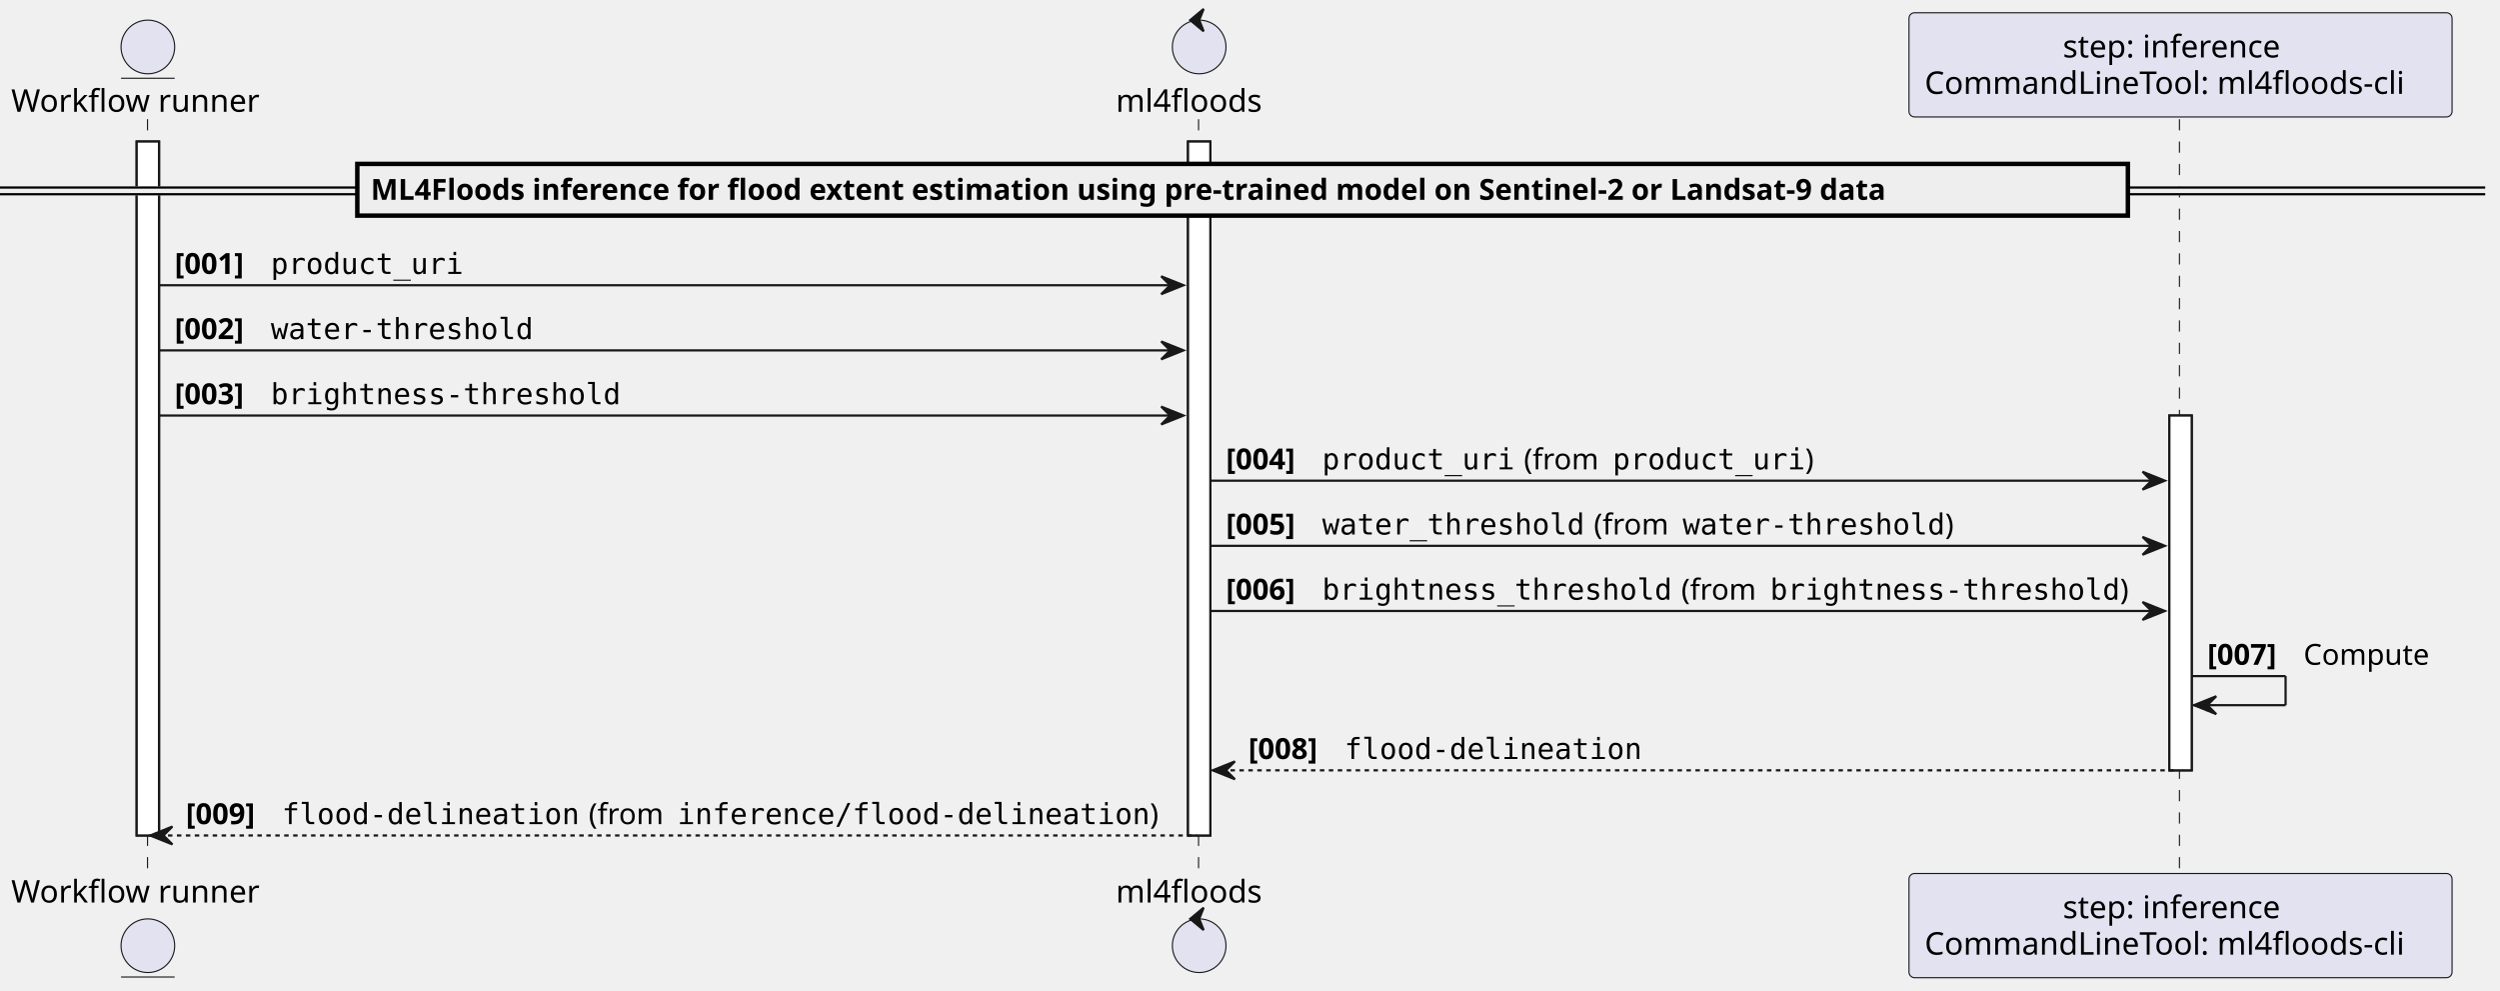
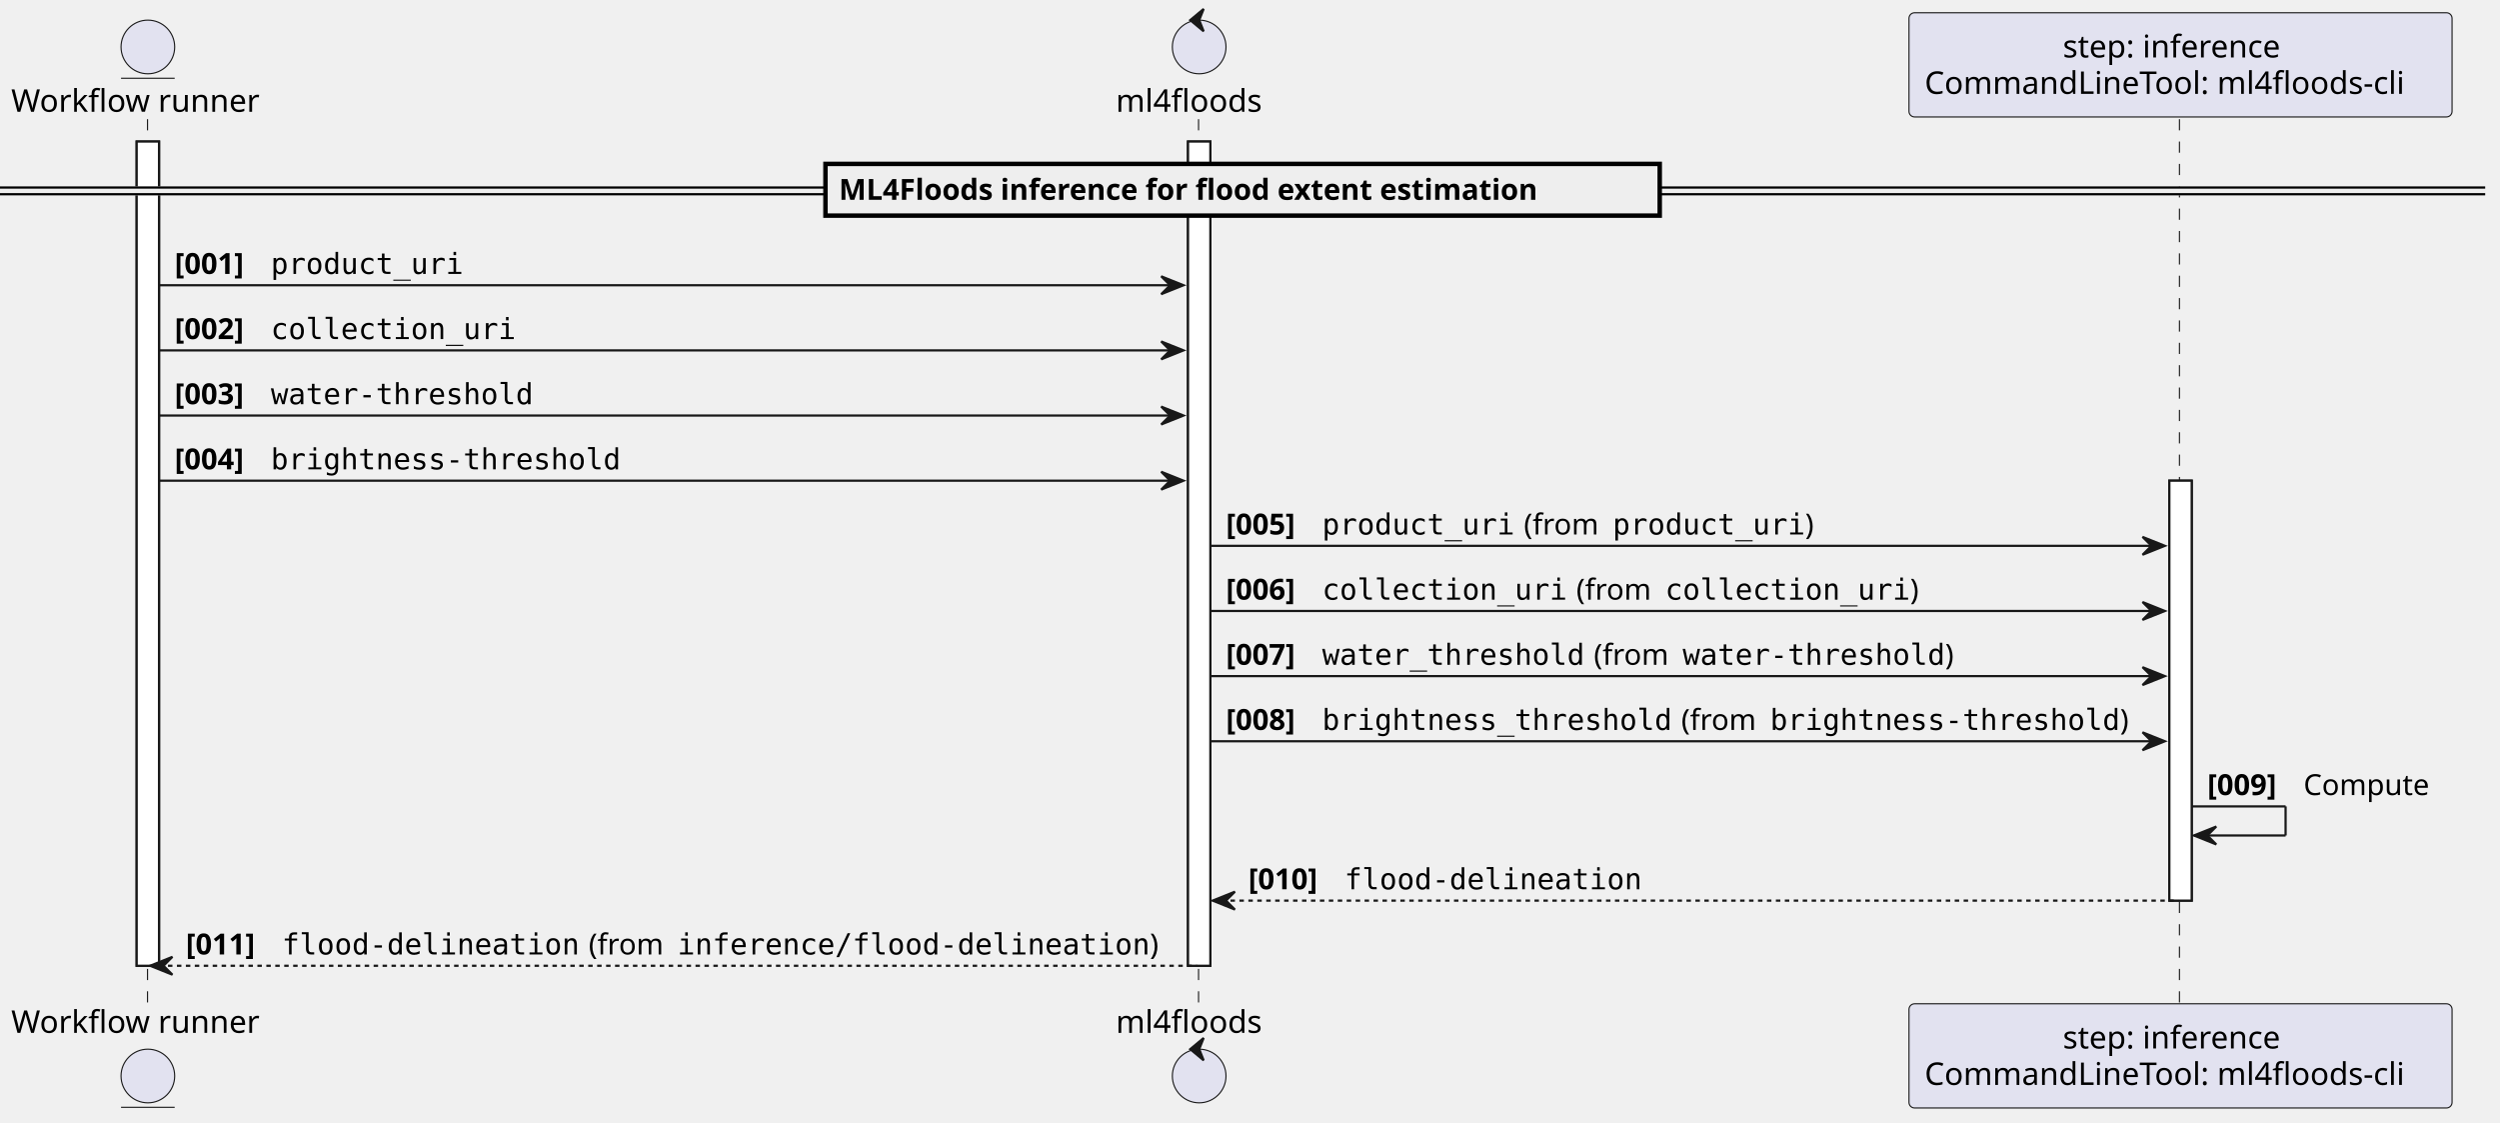
- <svg xmlns="http://www.w3.org/2000/svg" contentStyleType="text/css" data-diagram-type="SEQUENCE" height="443px" preserveAspectRatio="none" style="width:1118px;height:443px;background:#FFFFFF;" version="1.1" viewBox="0 0 1118 443" width="1118px" zoomAndPan="magnify">
+ <svg xmlns="http://www.w3.org/2000/svg" contentStyleType="text/css" data-diagram-type="SEQUENCE" height="502px" preserveAspectRatio="none" style="width:1118px;height:502px;background:#FFFFFF;" version="1.1" viewBox="0 0 1118 502" width="1118px" zoomAndPan="magnify">
  <defs />
  <g>
    <g>
-       <rect fill="#FFFFFF" height="310.328" style="stroke:#181818;stroke-width:1;" width="10" x="61.15" y="63.297" />
+       <rect fill="#FFFFFF" height="368.594" style="stroke:#181818;stroke-width:1;" width="10" x="61.15" y="63.297" />
    </g>
    <g>
-       <rect fill="#FFFFFF" height="310.328" style="stroke:#181818;stroke-width:1;" width="10" x="531.489" y="63.297" />
+       <rect fill="#FFFFFF" height="368.594" style="stroke:#181818;stroke-width:1;" width="10" x="531.489" y="63.297" />
    </g>
    <g>
-       <rect fill="#FFFFFF" height="158.664" style="stroke:#181818;stroke-width:1;" width="10" x="970.521" y="185.828" />
+       <rect fill="#FFFFFF" height="187.797" style="stroke:#181818;stroke-width:1;" width="10" x="970.521" y="214.961" />
    </g>
    <g>
-       <rect fill="#000000" fill-opacity="0" height="338.328" width="8" x="62.15" y="53.297" />
-       <line style="stroke:#181818;stroke-width:0.5;stroke-dasharray:5,5;" x1="66" x2="66" y1="53.297" y2="391.625" />
+       <rect fill="#000000" fill-opacity="0" height="396.594" width="8" x="62.15" y="53.297" />
+       <line style="stroke:#181818;stroke-width:0.5;stroke-dasharray:5,5;" x1="66" x2="66" y1="53.297" y2="449.891" />
    </g>
    <g>
-       <rect fill="#000000" fill-opacity="0" height="338.328" width="8" x="532.489" y="53.297" />
-       <line style="stroke:#181818;stroke-width:0.5;stroke-dasharray:5,5;" x1="536.207" x2="536.207" y1="53.297" y2="391.625" />
+       <rect fill="#000000" fill-opacity="0" height="396.594" width="8" x="532.489" y="53.297" />
+       <line style="stroke:#181818;stroke-width:0.5;stroke-dasharray:5,5;" x1="536.207" x2="536.207" y1="53.297" y2="449.891" />
    </g>
    <g>
-       <rect fill="#000000" fill-opacity="0" height="338.328" width="8" x="971.521" y="53.297" />
-       <line style="stroke:#181818;stroke-width:0.5;stroke-dasharray:5,5;" x1="975.04" x2="975.04" y1="53.297" y2="391.625" />
+       <rect fill="#000000" fill-opacity="0" height="396.594" width="8" x="971.521" y="53.297" />
+       <line style="stroke:#181818;stroke-width:0.5;stroke-dasharray:5,5;" x1="975.04" x2="975.04" y1="53.297" y2="449.891" />
    </g>
    <g class="participant participant-head" data-participant="wfrunner">
      <text fill="#000000" font-family="sans-serif" font-size="14" lengthAdjust="spacing" textLength="116.3" x="5" y="49.995">Workflow runner</text>
      <ellipse cx="66.15" cy="21" fill="#E2E2F0" rx="12" ry="12" style="stroke:#181818;stroke-width:0.5;" />
      <line style="stroke:#181818;stroke-width:0.5;" x1="54.15" x2="78.15" y1="35" y2="35" />
    </g>
    <g class="participant participant-tail" data-participant="wfrunner">
-       <text fill="#000000" font-family="sans-serif" font-size="14" lengthAdjust="spacing" textLength="116.3" x="5" y="403.62">Workflow runner</text>
-       <ellipse cx="66.15" cy="422.922" fill="#E2E2F0" rx="12" ry="12" style="stroke:#181818;stroke-width:0.5;" />
-       <line style="stroke:#181818;stroke-width:0.5;" x1="54.15" x2="78.15" y1="436.922" y2="436.922" />
+       <text fill="#000000" font-family="sans-serif" font-size="14" lengthAdjust="spacing" textLength="116.3" x="5" y="461.886">Workflow runner</text>
+       <ellipse cx="66.15" cy="481.188" fill="#E2E2F0" rx="12" ry="12" style="stroke:#181818;stroke-width:0.5;" />
+       <line style="stroke:#181818;stroke-width:0.5;" x1="54.15" x2="78.15" y1="495.188" y2="495.188" />
    </g>
    <g class="participant participant-head" data-participant="ml4floods_or">
      <text fill="#000000" font-family="sans-serif" font-size="14" lengthAdjust="spacing" textLength="68.564" x="499.207" y="49.995">ml4floods</text>
      <ellipse cx="536.489" cy="21" fill="#E2E2F0" rx="12" ry="12" style="stroke:#181818;stroke-width:0.5;" />
      <polygon fill="#181818" points="532.489,9,538.489,4,536.489,9,538.489,14,532.489,9" style="stroke:#181818;stroke-width:1;" />
    </g>
    <g class="participant participant-tail" data-participant="ml4floods_or">
-       <text fill="#000000" font-family="sans-serif" font-size="14" lengthAdjust="spacing" textLength="68.564" x="499.207" y="403.62">ml4floods</text>
-       <ellipse cx="536.489" cy="422.922" fill="#E2E2F0" rx="12" ry="12" style="stroke:#181818;stroke-width:0.5;" />
-       <polygon fill="#181818" points="532.489,410.922,538.489,405.922,536.489,410.922,538.489,415.922,532.489,410.922" style="stroke:#181818;stroke-width:1;" />
+       <text fill="#000000" font-family="sans-serif" font-size="14" lengthAdjust="spacing" textLength="68.564" x="499.207" y="461.886">ml4floods</text>
+       <ellipse cx="536.489" cy="481.188" fill="#E2E2F0" rx="12" ry="12" style="stroke:#181818;stroke-width:0.5;" />
+       <polygon fill="#181818" points="532.489,469.188,538.489,464.188,536.489,469.188,538.489,474.188,532.489,469.188" style="stroke:#181818;stroke-width:1;" />
    </g>
    <g class="participant participant-head" data-participant="inference">
      <rect fill="#E2E2F0" height="46.594" rx="2.5" ry="2.5" style="stroke:#181818;stroke-width:0.5;" width="242.963" x="854.04" y="5.703" />
      <text fill="#000000" font-family="sans-serif" font-size="14" lengthAdjust="spacing" textLength="105.308" x="922.867" y="25.698">step: inference</text>
      <text fill="#000000" font-family="sans-serif" font-size="14" lengthAdjust="spacing" textLength="228.963" x="861.04" y="41.995">CommandLineTool: ml4floods-cli</text>
    </g>
    <g class="participant participant-tail" data-participant="inference">
-       <rect fill="#E2E2F0" height="46.594" rx="2.5" ry="2.5" style="stroke:#181818;stroke-width:0.5;" width="242.963" x="854.04" y="390.625" />
-       <text fill="#000000" font-family="sans-serif" font-size="14" lengthAdjust="spacing" textLength="105.308" x="922.867" y="410.62">step: inference</text>
-       <text fill="#000000" font-family="sans-serif" font-size="14" lengthAdjust="spacing" textLength="228.963" x="861.04" y="426.917">CommandLineTool: ml4floods-cli</text>
+       <rect fill="#E2E2F0" height="46.594" rx="2.5" ry="2.5" style="stroke:#181818;stroke-width:0.5;" width="242.963" x="854.04" y="448.891" />
+       <text fill="#000000" font-family="sans-serif" font-size="14" lengthAdjust="spacing" textLength="105.308" x="922.867" y="468.886">step: inference</text>
+       <text fill="#000000" font-family="sans-serif" font-size="14" lengthAdjust="spacing" textLength="228.963" x="861.04" y="485.183">CommandLineTool: ml4floods-cli</text>
    </g>
    <g>
-       <rect fill="#FFFFFF" height="310.328" style="stroke:#181818;stroke-width:1;" width="10" x="61.15" y="63.297" />
+       <rect fill="#FFFFFF" height="368.594" style="stroke:#181818;stroke-width:1;" width="10" x="61.15" y="63.297" />
    </g>
    <g>
-       <rect fill="#FFFFFF" height="310.328" style="stroke:#181818;stroke-width:1;" width="10" x="531.489" y="63.297" />
+       <rect fill="#FFFFFF" height="368.594" style="stroke:#181818;stroke-width:1;" width="10" x="531.489" y="63.297" />
    </g>
    <g>
-       <rect fill="#FFFFFF" height="158.664" style="stroke:#181818;stroke-width:1;" width="10" x="970.521" y="185.828" />
+       <rect fill="#FFFFFF" height="187.797" style="stroke:#181818;stroke-width:1;" width="10" x="970.521" y="214.961" />
    </g>
    <rect fill="#EEEEEE" height="3" style="stroke:#EEEEEE;stroke-width:1;" width="1111.821" x="0" y="83.863" />
    <line style="stroke:#000000;stroke-width:1;" x1="0" x2="1111.821" y1="83.863" y2="83.863" />
    <line style="stroke:#000000;stroke-width:1;" x1="0" x2="1111.821" y1="86.863" y2="86.863" />
-     <rect fill="#EEEEEE" height="23.133" style="stroke:#000000;stroke-width:2;" width="792.115" x="159.853" y="73.297" />
-     <text fill="#000000" font-family="sans-serif" font-size="13" font-weight="bold" lengthAdjust="spacing" textLength="773.589" x="165.853" y="89.364">ML4Floods inference for flood extent estimation using pre-trained model on Sentinel-2 or Landsat-9 data</text>
+     <rect fill="#EEEEEE" height="23.133" style="stroke:#000000;stroke-width:2;" width="373.233" x="369.294" y="73.297" />
+     <text fill="#000000" font-family="sans-serif" font-size="13" font-weight="bold" lengthAdjust="spacing" textLength="354.707" x="375.294" y="89.364">ML4Floods inference for flood extent estimation</text>
    <g class="message" data-participant-1="wfrunner" data-participant-2="ml4floods_or">
      <polygon fill="#181818" points="519.489,123.562,529.489,127.562,519.489,131.562,523.489,127.562" style="stroke:#181818;stroke-width:1;" />
      <line style="stroke:#181818;stroke-width:1;" x1="71.15" x2="525.489" y1="127.562" y2="127.562" />
      <text fill="#000000" font-family="sans-serif" font-size="13" font-weight="bold" lengthAdjust="spacing" textLength="39.019" x="78.15" y="122.497">[001]</text>
      <text fill="#000000" font-family="monospace" font-size="13" lengthAdjust="spacing" textLength="86.093" x="121.169" y="122.497">product_uri</text>
    </g>
    <g class="message" data-participant-1="wfrunner" data-participant-2="ml4floods_or">
      <polygon fill="#181818" points="519.489,152.695,529.489,156.695,519.489,160.695,523.489,156.695" style="stroke:#181818;stroke-width:1;" />
      <line style="stroke:#181818;stroke-width:1;" x1="71.15" x2="525.489" y1="156.695" y2="156.695" />
      <text fill="#000000" font-family="sans-serif" font-size="13" font-weight="bold" lengthAdjust="spacing" textLength="39.019" x="78.15" y="151.629">[002]</text>
-       <text fill="#000000" font-family="monospace" font-size="13" lengthAdjust="spacing" textLength="117.4" x="121.169" y="151.629">water-threshold</text>
+       <text fill="#000000" font-family="monospace" font-size="13" lengthAdjust="spacing" textLength="109.573" x="121.169" y="151.629">collection_uri</text>
    </g>
    <g class="message" data-participant-1="wfrunner" data-participant-2="ml4floods_or">
      <polygon fill="#181818" points="519.489,181.828,529.489,185.828,519.489,189.828,523.489,185.828" style="stroke:#181818;stroke-width:1;" />
      <line style="stroke:#181818;stroke-width:1;" x1="71.15" x2="525.489" y1="185.828" y2="185.828" />
      <text fill="#000000" font-family="sans-serif" font-size="13" font-weight="bold" lengthAdjust="spacing" textLength="39.019" x="78.15" y="180.762">[003]</text>
-       <text fill="#000000" font-family="monospace" font-size="13" lengthAdjust="spacing" textLength="156.533" x="121.169" y="180.762">brightness-threshold</text>
+       <text fill="#000000" font-family="monospace" font-size="13" lengthAdjust="spacing" textLength="117.4" x="121.169" y="180.762">water-threshold</text>
    </g>
-     <g class="message" data-participant-1="ml4floods_or" data-participant-2="inference">
-       <polygon fill="#181818" points="958.521,210.961,968.521,214.961,958.521,218.961,962.521,214.961" style="stroke:#181818;stroke-width:1;" />
-       <line style="stroke:#181818;stroke-width:1;" x1="541.489" x2="964.521" y1="214.961" y2="214.961" />
-       <text fill="#000000" font-family="sans-serif" font-size="13" font-weight="bold" lengthAdjust="spacing" textLength="39.019" x="548.489" y="209.895">[004]</text>
-       <text fill="#000000" font-family="monospace" font-size="13" lengthAdjust="spacing" textLength="86.093" x="591.508" y="209.895">product_uri</text>
-       <text fill="#000000" font-family="sans-serif" font-size="13" lengthAdjust="spacing" textLength="35.61" x="681.733" y="209.895">(from</text>
-       <text fill="#000000" font-family="monospace" font-size="13" lengthAdjust="spacing" textLength="86.093" x="721.476" y="209.895">product_uri</text>
-       <text fill="#000000" font-family="sans-serif" font-size="13" lengthAdjust="spacing" textLength="5.072" x="807.569" y="209.895">)</text>
+     <g class="message" data-participant-1="wfrunner" data-participant-2="ml4floods_or">
+       <polygon fill="#181818" points="519.489,210.961,529.489,214.961,519.489,218.961,523.489,214.961" style="stroke:#181818;stroke-width:1;" />
+       <line style="stroke:#181818;stroke-width:1;" x1="71.15" x2="525.489" y1="214.961" y2="214.961" />
+       <text fill="#000000" font-family="sans-serif" font-size="13" font-weight="bold" lengthAdjust="spacing" textLength="39.019" x="78.15" y="209.895">[004]</text>
+       <text fill="#000000" font-family="monospace" font-size="13" lengthAdjust="spacing" textLength="156.533" x="121.169" y="209.895">brightness-threshold</text>
    </g>
    <g class="message" data-participant-1="ml4floods_or" data-participant-2="inference">
      <polygon fill="#181818" points="958.521,240.094,968.521,244.094,958.521,248.094,962.521,244.094" style="stroke:#181818;stroke-width:1;" />
      <line style="stroke:#181818;stroke-width:1;" x1="541.489" x2="964.521" y1="244.094" y2="244.094" />
      <text fill="#000000" font-family="sans-serif" font-size="13" font-weight="bold" lengthAdjust="spacing" textLength="39.019" x="548.489" y="239.028">[005]</text>
-       <text fill="#000000" font-family="monospace" font-size="13" lengthAdjust="spacing" textLength="117.4" x="591.508" y="239.028">water_threshold</text>
-       <text fill="#000000" font-family="sans-serif" font-size="13" lengthAdjust="spacing" textLength="35.61" x="713.04" y="239.028">(from</text>
-       <text fill="#000000" font-family="monospace" font-size="13" lengthAdjust="spacing" textLength="117.4" x="752.783" y="239.028">water-threshold</text>
-       <text fill="#000000" font-family="sans-serif" font-size="13" lengthAdjust="spacing" textLength="5.072" x="870.183" y="239.028">)</text>
+       <text fill="#000000" font-family="monospace" font-size="13" lengthAdjust="spacing" textLength="86.093" x="591.508" y="239.028">product_uri</text>
+       <text fill="#000000" font-family="sans-serif" font-size="13" lengthAdjust="spacing" textLength="35.61" x="681.733" y="239.028">(from</text>
+       <text fill="#000000" font-family="monospace" font-size="13" lengthAdjust="spacing" textLength="86.093" x="721.476" y="239.028">product_uri</text>
+       <text fill="#000000" font-family="sans-serif" font-size="13" lengthAdjust="spacing" textLength="5.072" x="807.569" y="239.028">)</text>
    </g>
    <g class="message" data-participant-1="ml4floods_or" data-participant-2="inference">
      <polygon fill="#181818" points="958.521,269.227,968.521,273.227,958.521,277.227,962.521,273.227" style="stroke:#181818;stroke-width:1;" />
      <line style="stroke:#181818;stroke-width:1;" x1="541.489" x2="964.521" y1="273.227" y2="273.227" />
      <text fill="#000000" font-family="sans-serif" font-size="13" font-weight="bold" lengthAdjust="spacing" textLength="39.019" x="548.489" y="268.161">[006]</text>
-       <text fill="#000000" font-family="monospace" font-size="13" lengthAdjust="spacing" textLength="156.533" x="591.508" y="268.161">brightness_threshold</text>
-       <text fill="#000000" font-family="sans-serif" font-size="13" lengthAdjust="spacing" textLength="35.61" x="752.173" y="268.161">(from</text>
-       <text fill="#000000" font-family="monospace" font-size="13" lengthAdjust="spacing" textLength="156.533" x="791.916" y="268.161">brightness-threshold</text>
-       <text fill="#000000" font-family="sans-serif" font-size="13" lengthAdjust="spacing" textLength="5.072" x="948.449" y="268.161">)</text>
+       <text fill="#000000" font-family="monospace" font-size="13" lengthAdjust="spacing" textLength="109.573" x="591.508" y="268.161">collection_uri</text>
+       <text fill="#000000" font-family="sans-serif" font-size="13" lengthAdjust="spacing" textLength="35.61" x="705.213" y="268.161">(from</text>
+       <text fill="#000000" font-family="monospace" font-size="13" lengthAdjust="spacing" textLength="109.573" x="744.956" y="268.161">collection_uri</text>
+       <text fill="#000000" font-family="sans-serif" font-size="13" lengthAdjust="spacing" textLength="5.072" x="854.529" y="268.161">)</text>
+     </g>
+     <g class="message" data-participant-1="ml4floods_or" data-participant-2="inference">
+       <polygon fill="#181818" points="958.521,298.359,968.521,302.359,958.521,306.359,962.521,302.359" style="stroke:#181818;stroke-width:1;" />
+       <line style="stroke:#181818;stroke-width:1;" x1="541.489" x2="964.521" y1="302.359" y2="302.359" />
+       <text fill="#000000" font-family="sans-serif" font-size="13" font-weight="bold" lengthAdjust="spacing" textLength="39.019" x="548.489" y="297.293">[007]</text>
+       <text fill="#000000" font-family="monospace" font-size="13" lengthAdjust="spacing" textLength="117.4" x="591.508" y="297.293">water_threshold</text>
+       <text fill="#000000" font-family="sans-serif" font-size="13" lengthAdjust="spacing" textLength="35.61" x="713.04" y="297.293">(from</text>
+       <text fill="#000000" font-family="monospace" font-size="13" lengthAdjust="spacing" textLength="117.4" x="752.783" y="297.293">water-threshold</text>
+       <text fill="#000000" font-family="sans-serif" font-size="13" lengthAdjust="spacing" textLength="5.072" x="870.183" y="297.293">)</text>
+     </g>
+     <g class="message" data-participant-1="ml4floods_or" data-participant-2="inference">
+       <polygon fill="#181818" points="958.521,327.492,968.521,331.492,958.521,335.492,962.521,331.492" style="stroke:#181818;stroke-width:1;" />
+       <line style="stroke:#181818;stroke-width:1;" x1="541.489" x2="964.521" y1="331.492" y2="331.492" />
+       <text fill="#000000" font-family="sans-serif" font-size="13" font-weight="bold" lengthAdjust="spacing" textLength="39.019" x="548.489" y="326.426">[008]</text>
+       <text fill="#000000" font-family="monospace" font-size="13" lengthAdjust="spacing" textLength="156.533" x="591.508" y="326.426">brightness_threshold</text>
+       <text fill="#000000" font-family="sans-serif" font-size="13" lengthAdjust="spacing" textLength="35.61" x="752.173" y="326.426">(from</text>
+       <text fill="#000000" font-family="monospace" font-size="13" lengthAdjust="spacing" textLength="156.533" x="791.916" y="326.426">brightness-threshold</text>
+       <text fill="#000000" font-family="sans-serif" font-size="13" lengthAdjust="spacing" textLength="5.072" x="948.449" y="326.426">)</text>
    </g>
    <g class="message" data-participant-1="inference" data-participant-2="inference">
-       <line style="stroke:#181818;stroke-width:1;" x1="980.521" x2="1022.521" y1="302.359" y2="302.359" />
-       <line style="stroke:#181818;stroke-width:1;" x1="1022.521" x2="1022.521" y1="302.359" y2="315.359" />
-       <line style="stroke:#181818;stroke-width:1;" x1="981.521" x2="1022.521" y1="315.359" y2="315.359" />
-       <polygon fill="#181818" points="991.521,311.359,981.521,315.359,991.521,319.359,987.521,315.359" style="stroke:#181818;stroke-width:1;" />
-       <text fill="#000000" font-family="sans-serif" font-size="13" font-weight="bold" lengthAdjust="spacing" textLength="39.019" x="987.521" y="297.293">[007]</text>
-       <text fill="#000000" font-family="sans-serif" font-size="13" lengthAdjust="spacing" textLength="59.281" x="1030.54" y="297.293">Compute</text>
+       <line style="stroke:#181818;stroke-width:1;" x1="980.521" x2="1022.521" y1="360.625" y2="360.625" />
+       <line style="stroke:#181818;stroke-width:1;" x1="1022.521" x2="1022.521" y1="360.625" y2="373.625" />
+       <line style="stroke:#181818;stroke-width:1;" x1="981.521" x2="1022.521" y1="373.625" y2="373.625" />
+       <polygon fill="#181818" points="991.521,369.625,981.521,373.625,991.521,377.625,987.521,373.625" style="stroke:#181818;stroke-width:1;" />
+       <text fill="#000000" font-family="sans-serif" font-size="13" font-weight="bold" lengthAdjust="spacing" textLength="39.019" x="987.521" y="355.559">[009]</text>
+       <text fill="#000000" font-family="sans-serif" font-size="13" lengthAdjust="spacing" textLength="59.281" x="1030.54" y="355.559">Compute</text>
    </g>
    <g class="message" data-participant-1="inference" data-participant-2="ml4floods_or">
-       <polygon fill="#181818" points="552.489,340.492,542.489,344.492,552.489,348.492,548.489,344.492" style="stroke:#181818;stroke-width:1;" />
-       <line style="stroke:#181818;stroke-width:1;stroke-dasharray:2,2;" x1="546.489" x2="974.521" y1="344.492" y2="344.492" />
-       <text fill="#000000" font-family="sans-serif" font-size="13" font-weight="bold" lengthAdjust="spacing" textLength="39.019" x="558.489" y="339.426">[008]</text>
-       <text fill="#000000" font-family="monospace" font-size="13" lengthAdjust="spacing" textLength="133.053" x="601.508" y="339.426">flood-delineation</text>
+       <polygon fill="#181818" points="552.489,398.758,542.489,402.758,552.489,406.758,548.489,402.758" style="stroke:#181818;stroke-width:1;" />
+       <line style="stroke:#181818;stroke-width:1;stroke-dasharray:2,2;" x1="546.489" x2="974.521" y1="402.758" y2="402.758" />
+       <text fill="#000000" font-family="sans-serif" font-size="13" font-weight="bold" lengthAdjust="spacing" textLength="39.019" x="558.489" y="397.692">[010]</text>
+       <text fill="#000000" font-family="monospace" font-size="13" lengthAdjust="spacing" textLength="133.053" x="601.508" y="397.692">flood-delineation</text>
    </g>
    <g class="message" data-participant-1="ml4floods_or" data-participant-2="wfrunner">
-       <polygon fill="#181818" points="77.15,369.625,67.15,373.625,77.15,377.625,73.15,373.625" style="stroke:#181818;stroke-width:1;" />
-       <line style="stroke:#181818;stroke-width:1;stroke-dasharray:2,2;" x1="71.15" x2="535.489" y1="373.625" y2="373.625" />
-       <text fill="#000000" font-family="sans-serif" font-size="13" font-weight="bold" lengthAdjust="spacing" textLength="39.019" x="83.15" y="368.559">[009]</text>
-       <text fill="#000000" font-family="monospace" font-size="13" lengthAdjust="spacing" textLength="133.053" x="126.169" y="368.559">flood-delineation</text>
-       <text fill="#000000" font-family="sans-serif" font-size="13" lengthAdjust="spacing" textLength="35.61" x="263.354" y="368.559">(from</text>
-       <text fill="#000000" font-family="monospace" font-size="13" lengthAdjust="spacing" textLength="211.32" x="303.097" y="368.559">inference/flood-delineation</text>
-       <text fill="#000000" font-family="sans-serif" font-size="13" lengthAdjust="spacing" textLength="5.072" x="514.417" y="368.559">)</text>
+       <polygon fill="#181818" points="77.15,427.891,67.15,431.891,77.15,435.891,73.15,431.891" style="stroke:#181818;stroke-width:1;" />
+       <line style="stroke:#181818;stroke-width:1;stroke-dasharray:2,2;" x1="71.15" x2="535.489" y1="431.891" y2="431.891" />
+       <text fill="#000000" font-family="sans-serif" font-size="13" font-weight="bold" lengthAdjust="spacing" textLength="39.019" x="83.15" y="426.825">[011]</text>
+       <text fill="#000000" font-family="monospace" font-size="13" lengthAdjust="spacing" textLength="133.053" x="126.169" y="426.825">flood-delineation</text>
+       <text fill="#000000" font-family="sans-serif" font-size="13" lengthAdjust="spacing" textLength="35.61" x="263.354" y="426.825">(from</text>
+       <text fill="#000000" font-family="monospace" font-size="13" lengthAdjust="spacing" textLength="211.32" x="303.097" y="426.825">inference/flood-delineation</text>
+       <text fill="#000000" font-family="sans-serif" font-size="13" lengthAdjust="spacing" textLength="5.072" x="514.417" y="426.825">)</text>
    </g>
  </g>
</svg>
